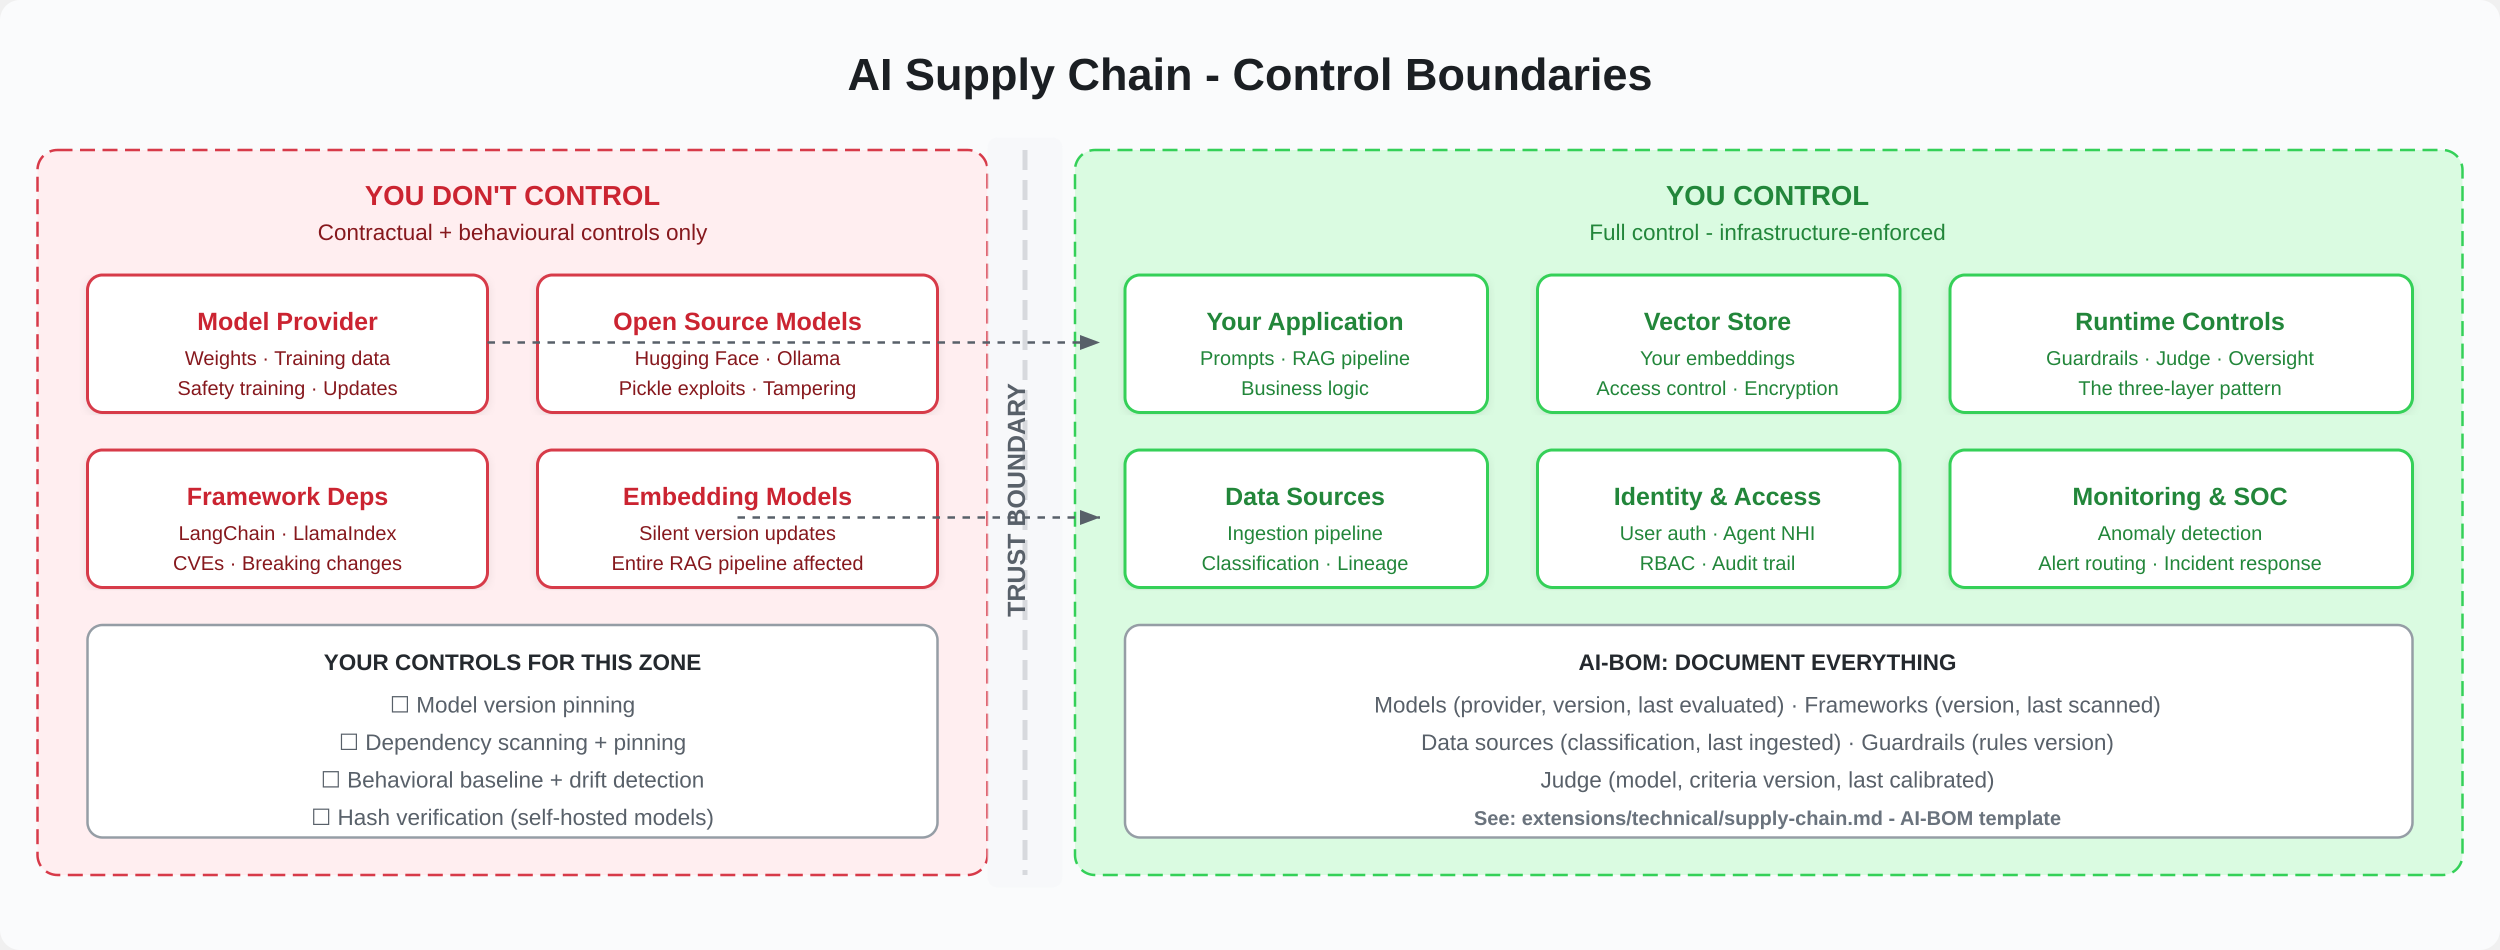
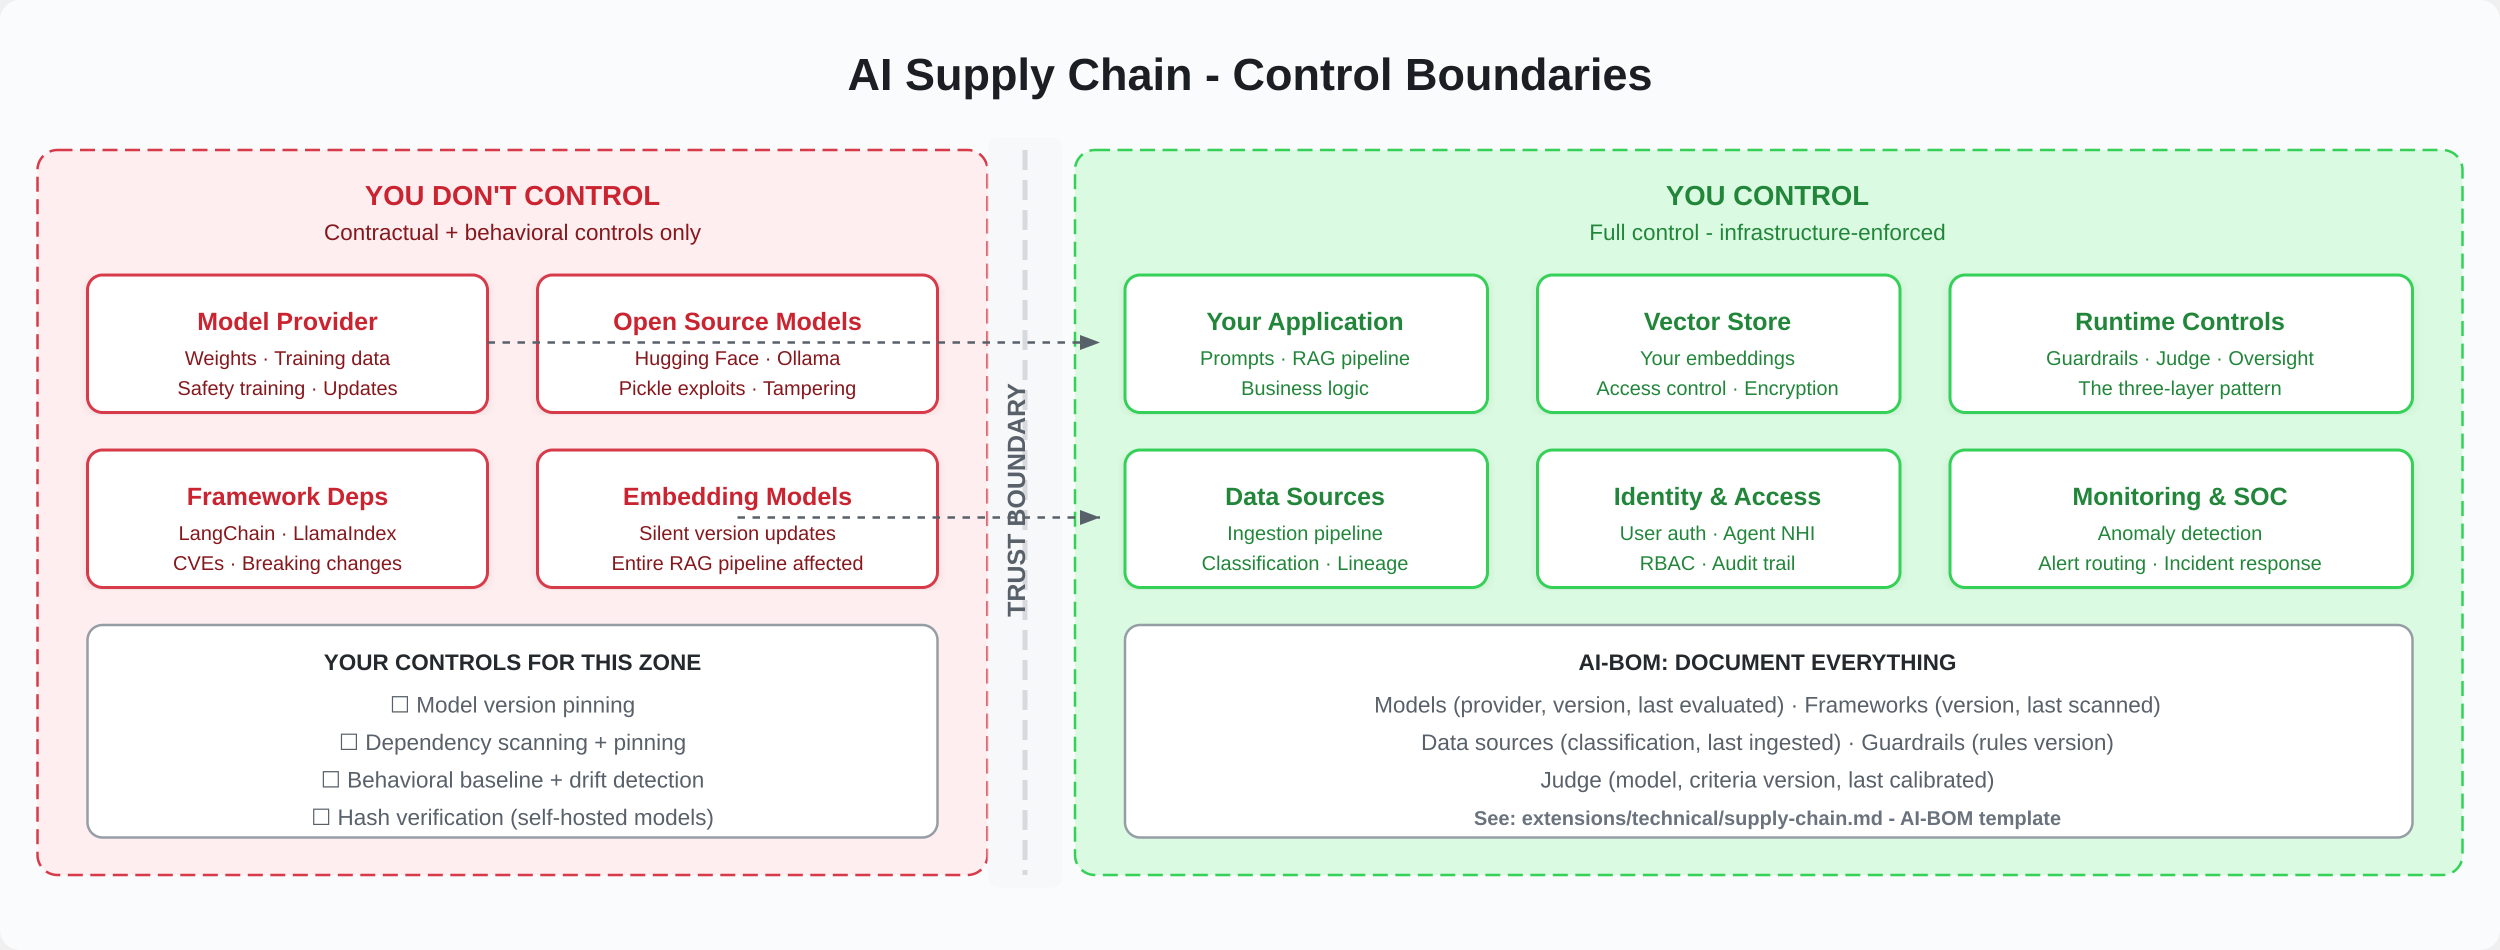
<svg xmlns="http://www.w3.org/2000/svg" width="1000" height="380" viewBox="0 0 1000 380" font-family="'Segoe UI', 'Helvetica Neue', Arial, sans-serif">
  <defs>
    <marker id="asc" markerWidth="8" markerHeight="6" refX="8" refY="3" orient="auto">
      <polygon points="0 0, 8 3, 0 6" fill="#586069" />
    </marker>
    <filter id="sc" x="-2%" y="-2%" width="104%" height="104%">
      <feDropShadow dx="0" dy="1" stdDeviation="2" flood-opacity="0.08" />
    </filter>
  </defs>
  <rect width="1000" height="380" rx="8" fill="#FAFBFC" />
  <text x="500" y="36" text-anchor="middle" font-size="18" font-weight="700" fill="#1B1F23">AI Supply Chain - Control Boundaries</text>
  <rect x="15" y="60" width="380" height="290" rx="8" fill="#FFEEF0" stroke="#D73A49" stroke-width="1" stroke-dasharray="6,3" />
  <text x="205" y="82" text-anchor="middle" font-size="11" font-weight="700" fill="#CB2431">YOU DON'T CONTROL</text>
-   <text x="205" y="96" text-anchor="middle" font-size="9" fill="#86181D">Contractual + behavioural controls only</text>
+   <text x="205" y="96" text-anchor="middle" font-size="9" fill="#86181D">Contractual + behavioral controls only</text>
  <rect x="35" y="110" width="160" height="55" rx="6" fill="white" stroke="#D73A49" stroke-width="1.2" filter="url(#sc)" />
  <text x="115" y="132" text-anchor="middle" font-size="10" font-weight="600" fill="#CB2431">Model Provider</text>
  <text x="115" y="146" text-anchor="middle" font-size="8" fill="#86181D">Weights · Training data</text>
  <text x="115" y="158" text-anchor="middle" font-size="8" fill="#86181D">Safety training · Updates</text>
  <rect x="215" y="110" width="160" height="55" rx="6" fill="white" stroke="#D73A49" stroke-width="1.2" filter="url(#sc)" />
  <text x="295" y="132" text-anchor="middle" font-size="10" font-weight="600" fill="#CB2431">Open Source Models</text>
  <text x="295" y="146" text-anchor="middle" font-size="8" fill="#86181D">Hugging Face · Ollama</text>
  <text x="295" y="158" text-anchor="middle" font-size="8" fill="#86181D">Pickle exploits · Tampering</text>
  <rect x="35" y="180" width="160" height="55" rx="6" fill="white" stroke="#D73A49" stroke-width="1.2" filter="url(#sc)" />
  <text x="115" y="202" text-anchor="middle" font-size="10" font-weight="600" fill="#CB2431">Framework Deps</text>
  <text x="115" y="216" text-anchor="middle" font-size="8" fill="#86181D">LangChain · LlamaIndex</text>
  <text x="115" y="228" text-anchor="middle" font-size="8" fill="#86181D">CVEs · Breaking changes</text>
  <rect x="215" y="180" width="160" height="55" rx="6" fill="white" stroke="#D73A49" stroke-width="1.2" filter="url(#sc)" />
  <text x="295" y="202" text-anchor="middle" font-size="10" font-weight="600" fill="#CB2431">Embedding Models</text>
  <text x="295" y="216" text-anchor="middle" font-size="8" fill="#86181D">Silent version updates</text>
  <text x="295" y="228" text-anchor="middle" font-size="8" fill="#86181D">Entire RAG pipeline affected</text>
  <rect x="35" y="250" width="340" height="85" rx="6" fill="white" stroke="#959DA5" stroke-width="1" />
  <text x="205" y="268" text-anchor="middle" font-size="9" font-weight="700" fill="#24292E">YOUR CONTROLS FOR THIS ZONE</text>
  <text x="205" y="285" text-anchor="middle" font-size="9" fill="#586069">☐ Model version pinning</text>
  <text x="205" y="300" text-anchor="middle" font-size="9" fill="#586069">☐ Dependency scanning + pinning</text>
  <text x="205" y="315" text-anchor="middle" font-size="9" fill="#586069">☐ Behavioral baseline + drift detection</text>
  <text x="205" y="330" text-anchor="middle" font-size="9" fill="#586069">☐ Hash verification (self-hosted models)</text>
  <line x1="410" y1="60" x2="410" y2="350" stroke="#586069" stroke-width="2" stroke-dasharray="8,4" />
  <rect x="395" y="55" width="30" height="300" rx="4" fill="#F6F8FA" opacity="0.8" />
  <text x="410" y="200" text-anchor="middle" font-size="10" font-weight="700" fill="#586069" transform="rotate(-90 410 200)">TRUST BOUNDARY</text>
  <rect x="430" y="60" width="555" height="290" rx="8" fill="#DAFBE1" stroke="#34D058" stroke-width="1" stroke-dasharray="6,3" />
  <text x="707" y="82" text-anchor="middle" font-size="11" font-weight="700" fill="#22863A">YOU CONTROL</text>
  <text x="707" y="96" text-anchor="middle" font-size="9" fill="#22863A">Full control - infrastructure-enforced</text>
  <rect x="450" y="110" width="145" height="55" rx="6" fill="white" stroke="#34D058" stroke-width="1.2" filter="url(#sc)" />
  <text x="522" y="132" text-anchor="middle" font-size="10" font-weight="600" fill="#22863A">Your Application</text>
  <text x="522" y="146" text-anchor="middle" font-size="8" fill="#22863A">Prompts · RAG pipeline</text>
  <text x="522" y="158" text-anchor="middle" font-size="8" fill="#22863A">Business logic</text>
  <rect x="615" y="110" width="145" height="55" rx="6" fill="white" stroke="#34D058" stroke-width="1.2" filter="url(#sc)" />
  <text x="687" y="132" text-anchor="middle" font-size="10" font-weight="600" fill="#22863A">Vector Store</text>
  <text x="687" y="146" text-anchor="middle" font-size="8" fill="#22863A">Your embeddings</text>
  <text x="687" y="158" text-anchor="middle" font-size="8" fill="#22863A">Access control · Encryption</text>
  <rect x="780" y="110" width="185" height="55" rx="6" fill="white" stroke="#34D058" stroke-width="1.2" filter="url(#sc)" />
  <text x="872" y="132" text-anchor="middle" font-size="10" font-weight="600" fill="#22863A">Runtime Controls</text>
  <text x="872" y="146" text-anchor="middle" font-size="8" fill="#22863A">Guardrails · Judge · Oversight</text>
  <text x="872" y="158" text-anchor="middle" font-size="8" fill="#22863A">The three-layer pattern</text>
  <rect x="450" y="180" width="145" height="55" rx="6" fill="white" stroke="#34D058" stroke-width="1.2" filter="url(#sc)" />
  <text x="522" y="202" text-anchor="middle" font-size="10" font-weight="600" fill="#22863A">Data Sources</text>
  <text x="522" y="216" text-anchor="middle" font-size="8" fill="#22863A">Ingestion pipeline</text>
  <text x="522" y="228" text-anchor="middle" font-size="8" fill="#22863A">Classification · Lineage</text>
  <rect x="615" y="180" width="145" height="55" rx="6" fill="white" stroke="#34D058" stroke-width="1.2" filter="url(#sc)" />
  <text x="687" y="202" text-anchor="middle" font-size="10" font-weight="600" fill="#22863A">Identity &amp; Access</text>
  <text x="687" y="216" text-anchor="middle" font-size="8" fill="#22863A">User auth · Agent NHI</text>
  <text x="687" y="228" text-anchor="middle" font-size="8" fill="#22863A">RBAC · Audit trail</text>
  <rect x="780" y="180" width="185" height="55" rx="6" fill="white" stroke="#34D058" stroke-width="1.2" filter="url(#sc)" />
  <text x="872" y="202" text-anchor="middle" font-size="10" font-weight="600" fill="#22863A">Monitoring &amp; SOC</text>
  <text x="872" y="216" text-anchor="middle" font-size="8" fill="#22863A">Anomaly detection</text>
  <text x="872" y="228" text-anchor="middle" font-size="8" fill="#22863A">Alert routing · Incident response</text>
  <rect x="450" y="250" width="515" height="85" rx="6" fill="white" stroke="#959DA5" stroke-width="1" />
  <text x="707" y="268" text-anchor="middle" font-size="9" font-weight="700" fill="#24292E">AI-BOM: DOCUMENT EVERYTHING</text>
  <text x="707" y="285" text-anchor="middle" font-size="9" fill="#586069">Models (provider, version, last evaluated) · Frameworks (version, last scanned)</text>
  <text x="707" y="300" text-anchor="middle" font-size="9" fill="#586069">Data sources (classification, last ingested) · Guardrails (rules version)</text>
  <text x="707" y="315" text-anchor="middle" font-size="9" fill="#586069">Judge (model, criteria version, last calibrated)</text>
  <text x="707" y="330" text-anchor="middle" font-size="8" font-weight="600" fill="#6A737D">See: extensions/technical/supply-chain.md - AI-BOM template</text>
  <line x1="195" y1="137" x2="440" y2="137" stroke="#586069" stroke-width="1" stroke-dasharray="3,3" marker-end="url(#asc)" />
  <line x1="295" y1="207" x2="440" y2="207" stroke="#586069" stroke-width="1" stroke-dasharray="3,3" marker-end="url(#asc)" />
</svg>
